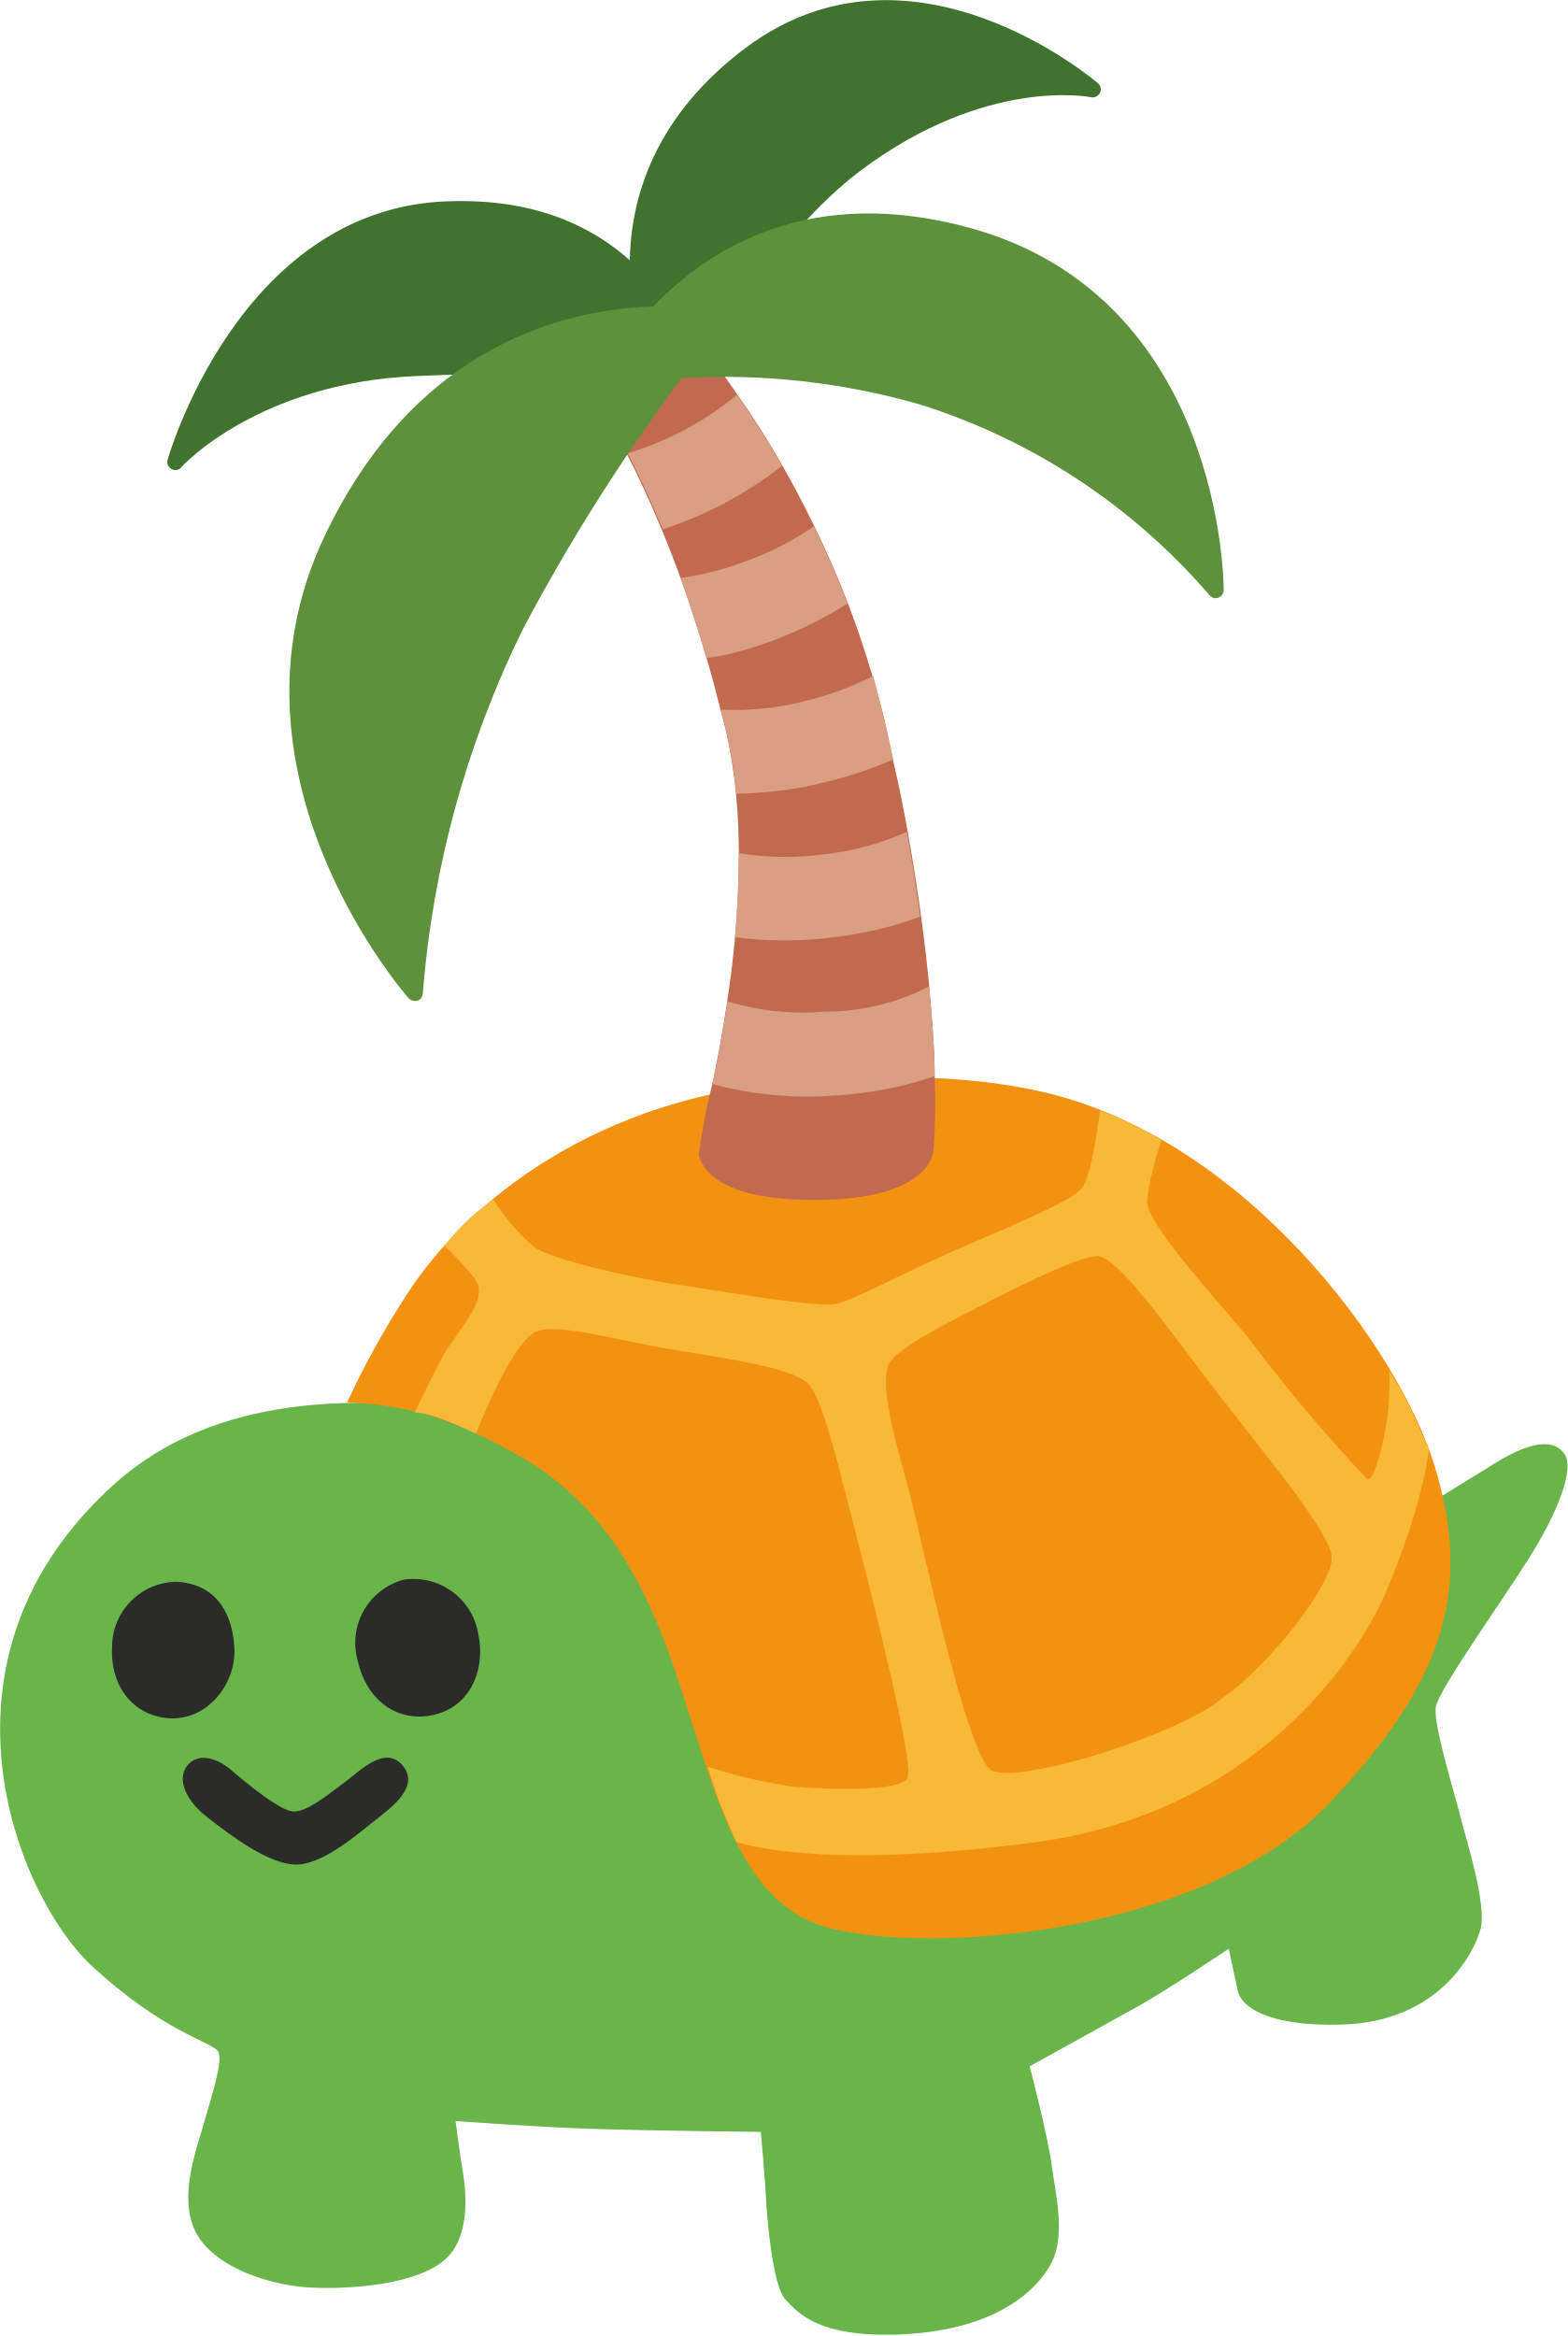
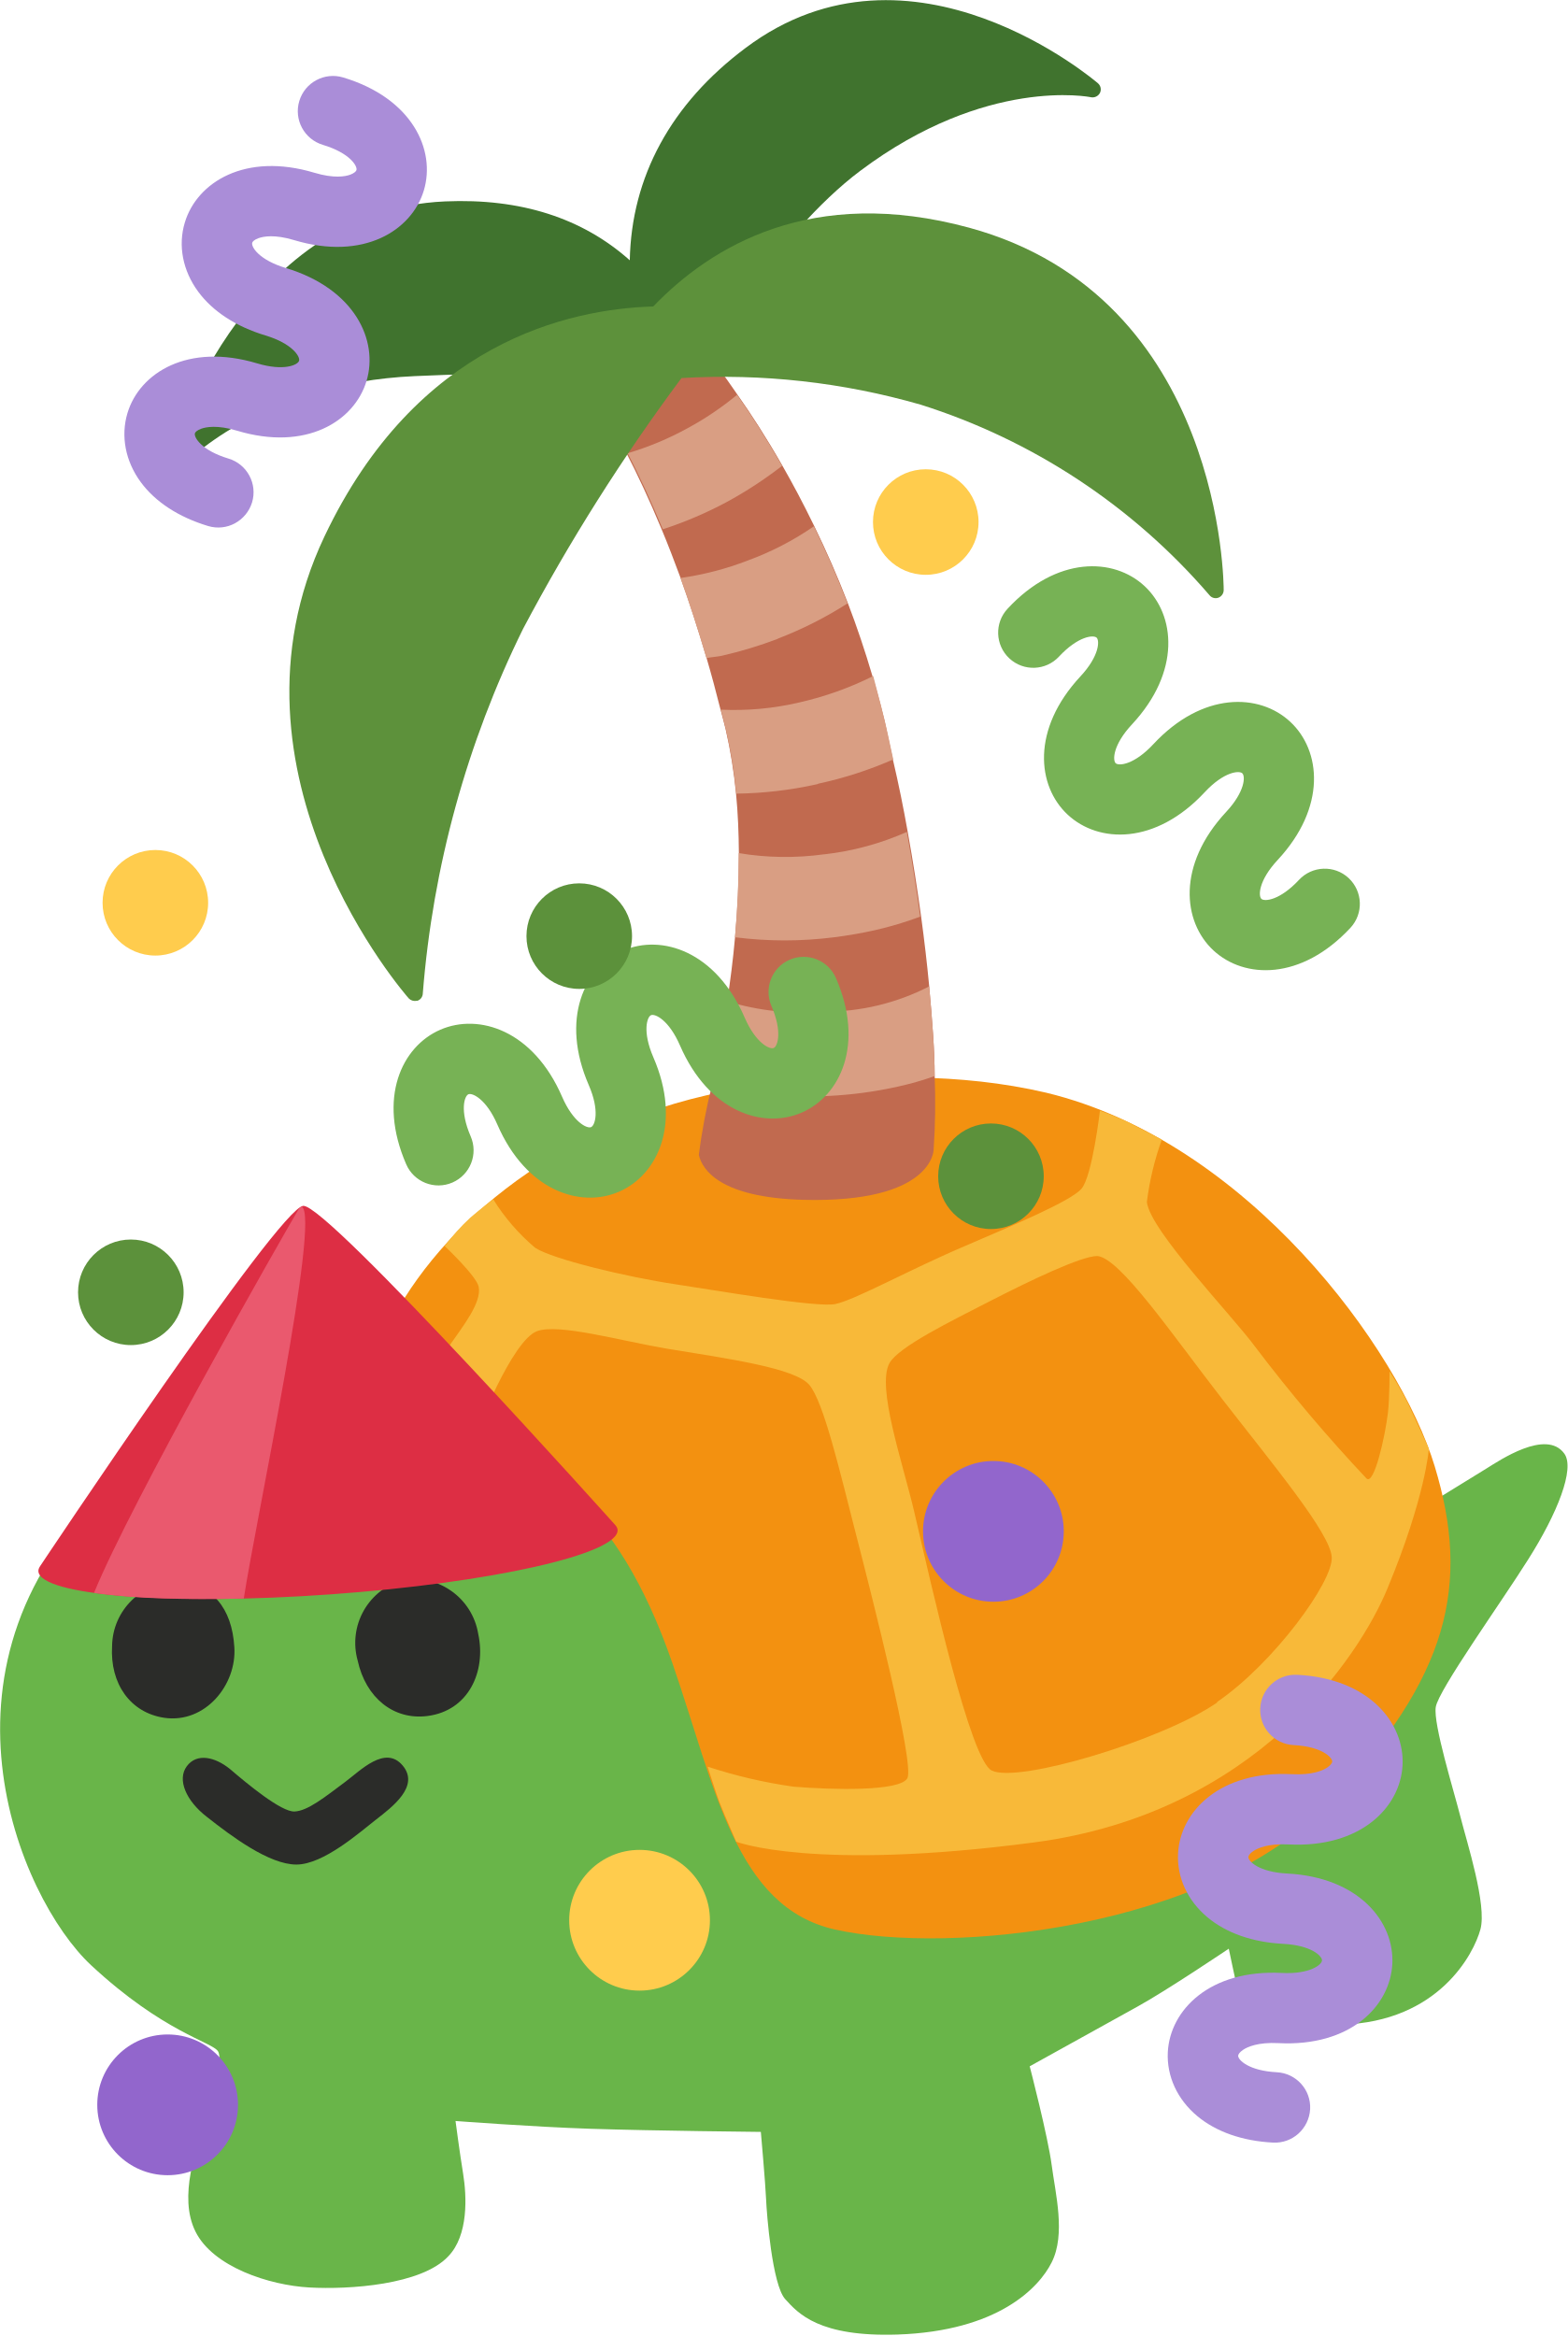
- <svg xmlns="http://www.w3.org/2000/svg" width="37mm" height="55.14mm" viewBox="0 0 104.89 156.3">
-   <defs>
-     <style>
+ <svg xmlns="http://www.w3.org/2000/svg" width="37mm" height="55.14mm" viewBox="0 0 104.89 156.3" version="1.1" id="svg9506">
+   <defs id="defs9476">
+     <style id="style9474">
      .cls-1 {
        fill: #69b549;
      }

      .cls-2 {
        fill: #f39110;
      }

      .cls-3 {
        fill: #f8b939;
      }

      .cls-4 {
        fill: #2b2c29;
      }

      .cls-5 {
        fill: #c16a4f;
      }

      .cls-6 {
        fill: #d99e83;
      }

      .cls-7 {
        fill: #40732e;
      }

      .cls-8 {
        fill: #5d913b;
      }
    </style>
  </defs>
  <g id="Layer_2" data-name="Layer 2">
    <g id="grid">
      <g id="ml_copy" data-name="ml copy">
        <g id="fridays">
-           <g>
-             <path class="cls-1" d="M95.19,100.89l4.27-2.63c.86-.53,4-2.67,5.21-1,.73,1-.46,4-2.42,7.09-1.79,2.85-6,8.73-6.18,9.87s1.21,5.6,1.65,7.34,1.78,5.89,1.34,7.53-2.8,6.2-9.3,6.38c-5.16.14-6.72-1.31-6.93-2.23-.15-.66-.61-2.85-.61-2.85s-4.14,2.79-6.1,3.87-7.22,4-7.22,4,1.22,4.7,1.47,6.61.95,4.63,0,6.51c-.85,1.7-3.59,4.6-10.32,4.83-5.25.17-6.64-1.41-7.51-2.37s-1.24-5.71-1.28-6.7-.35-4.49-.35-4.49-7.13-.07-11.43-.21c-3.9-.13-9-.52-9-.52s.27,2.06.51,3.54.37,4.11-1,5.52c-1.79,1.91-6.63,2.23-9.3,2.08s-6.43-1.37-7.61-3.74.11-5.59.62-7.44c.45-1.63,1.26-4,.89-4.62S10.94,136,6.1,131.5-5.5,111.06,7.72,99.24s38.91-.58,40.27.2S95.19,100.89,95.19,100.89Z" />
-             <path class="cls-2" d="M52.77,72.44c-12.34,1-21.37,7.54-25.7,14.41a56.4,56.4,0,0,0-3.85,7,20.76,20.76,0,0,1,8.2,1.86C36,97.93,41.2,100.29,45,111.31c2.88,8.32,4.19,16.3,10.88,17.8,7.57,1.69,25,0,33.06-8.45S98.39,106,96,98.11s-12.57-21.76-26-25C64.12,71.74,58.37,72,52.77,72.44Z" />
-             <path class="cls-3" d="M94.22,93.92c-.41-.86-1.24-2.17-1.24-2.17s0,1.82-.11,2.78c-.19,1.58-.92,4.86-1.43,4.4A107.43,107.43,0,0,1,84,90.13c-1.6-2.17-7.06-7.81-7.26-9.71a19.37,19.37,0,0,1,1-4.17l-2.14-1.11c-.79-.4-2-.83-2-.83s-.51,4.37-1.23,5.22S67.74,82,64.64,83.34c-3.75,1.59-7.36,3.61-8.73,3.91-1.2.27-8.11-.93-10.72-1.32-3.27-.49-8.22-1.68-9.38-2.44A13.7,13.7,0,0,1,33,80.24s-.77.58-1.53,1.23a15,15,0,0,0-1.72,1.9s2.13,2,2.28,2.73c.2,1.06-1,2.56-2,4-.61.85-2.27,4.4-2.27,4.4a6.34,6.34,0,0,1,1.93.48c1.11.46,2.16.94,2.16.94s2.39-6.22,4.08-6.85c1.44-.54,5.62.65,8.64,1.16,4.29.7,8.62,1.31,9.58,2.43s2.06,5.85,3.08,9.82c1.12,4.35,4,15.62,3.48,16.51s-5,.77-7.61.56a33.43,33.43,0,0,1-5.75-1.34s.59,1.86.78,2.35c.27.7,1.13,2.67,1.13,2.67s5.12,2,19.93.05,21.75-12.39,23.65-17c2.55-6.13,2.77-9.35,2.77-9.35S94.63,94.78,94.22,93.92Zm-12.78,20c-3.66,2.52-13.29,5.42-15.08,4.55-1.44-.7-4-12.23-5.2-17.37-.78-3.3-2.51-8.28-1.65-9.88.58-1.09,4.14-2.83,6.77-4.18s6.07-3,7.14-3c1.52.12,5,5.24,8.39,9.61s7.18,8.91,7.3,10.53S85.22,111.3,81.44,113.88Z" />
-             <path class="cls-4" d="M32,109.33c.54,2.5-.64,5.14-3.4,5.49-2.27.29-4.13-1.23-4.67-3.72A4.38,4.38,0,0,1,27,105.7,4.39,4.39,0,0,1,32,109.33Z" />
-             <path class="cls-4" d="M15.68,110.21c.17,2.51-1.94,5.13-4.69,4.73-2.27-.34-3.64-2.28-3.49-4.8a4.36,4.36,0,0,1,4.4-4.3C14.18,106,15.52,107.58,15.68,110.21Z" />
-             <path class="cls-4" d="M23.11,119.22c1-.74,2.66-2.48,3.83-1.09s-.7,2.78-1.79,3.63-3.51,3-5.32,3-4.33-1.88-6-3.2c-1.37-1.06-2-2.48-1.33-3.38s1.88-.63,2.89.19c1.17,1,3.42,2.87,4.31,2.84S21.77,120.22,23.11,119.22Z" />
-             <g>
-               <path class="cls-5" d="M58.38,45.24c-.5-1.7-1.05-3.33-1.64-4.87-.71-1.84-1.47-3.56-2.25-5.16s-1.43-2.82-2.14-4.06c-1.06-1.86-2.09-3.45-3-4.74a42.45,42.45,0,0,0-3-3.93l-7.53,2.73a35.93,35.93,0,0,1,3.1,5.11c.72,1.39,1.52,3.09,2.35,5.09.42,1,.84,2.1,1.27,3.26q.88,2.44,1.74,5.36c.32,1.09.63,2.24.93,3.44.11.43.23.85.34,1.3a34,34,0,0,1,.7,4.33c.13,1.32.18,2.65.19,4,0,1.91-.09,3.81-.26,5.64-.13,1.48-.32,2.91-.52,4.26-.31,2.08-.67,4-1,5.54a39,39,0,0,0-.9,4.74c.24,1,1.43,2.85,7,3,8.67.22,8.71-3.34,8.71-3.34a45.85,45.85,0,0,0,.07-5c0-1.61-.15-3.58-.37-6q-.2-2.13-.54-4.65c-.24-1.74-.53-3.63-.9-5.67-.27-1.53-.6-3.17-1-4.87-.11-.53-.22-1-.34-1.58C59.13,47.85,58.76,46.53,58.38,45.24Z" />
-               <path class="cls-6" d="M55.13,67.69A17.32,17.32,0,0,1,48.68,67c-.31,2.08-.67,4-1,5.54a24.56,24.56,0,0,0,7.71.79,27.43,27.43,0,0,0,4.66-.62A20.67,20.67,0,0,0,62.54,72c0-1.61-.15-3.58-.37-6A15.26,15.26,0,0,1,55.13,67.69Zm0-10.53a19,19,0,0,1-5.7-.08c0,1.9-.09,3.8-.25,5.63a26.27,26.27,0,0,0,6.64,0c.94-.12,1.86-.28,2.75-.48a23.39,23.39,0,0,0,3-.9q-.35-2.62-.89-5.67A18.77,18.77,0,0,1,55.16,57.16Zm-.36-4.73a26.32,26.32,0,0,0,5-1.62c-.11-.53-.22-1-.34-1.58-.3-1.38-.66-2.7-1-4A21.78,21.78,0,0,1,53.47,47a19,19,0,0,1-5.24.48c.11.43.23.85.33,1.3a30.88,30.88,0,0,1,.7,4.32,26.53,26.53,0,0,0,5.41-.63Zm-2.73-9.7a25.83,25.83,0,0,0,4.67-2.36c-.71-1.84-1.47-3.56-2.25-5.16a19.68,19.68,0,0,1-4.4,2.28,20.37,20.37,0,0,1-4.53,1.18q.88,2.44,1.74,5.36c.33-.07.63-.08,1-.15A28.47,28.47,0,0,0,52.07,42.73Zm.28-11.58c-1.06-1.86-2.09-3.45-3-4.74A20.32,20.32,0,0,1,46,28.65a20.25,20.25,0,0,1-4,1.67c.72,1.4,1.52,3.09,2.35,5.09A26.38,26.38,0,0,0,48.6,33.6,27.24,27.24,0,0,0,52.35,31.15Z" />
-               <path class="cls-7" d="M73.46,5.56C73.34,5.46,61-5.14,49.89,3.2c-5,3.74-7.64,8.63-7.75,14.21-3.17-2.83-7.31-4.16-12.36-3.94-13.8.6-18.52,17.13-18.57,17.3a.54.54,0,0,0,.27.61.53.53,0,0,0,.65-.11c0-.06,5.16-5.65,15.64-6.11,10.71-.46,18.34-.28,18.41-.27l.14,0a.55.55,0,0,0,.35-.25c0-.09,5.25-9,10.91-13.23C66,5.1,72.93,6.48,73,6.5a.56.56,0,0,0,.6-.29A.54.54,0,0,0,73.46,5.56Z" />
-               <path class="cls-8" d="M64.85,15.23c-10.52-2.86-17.27,1.24-21.14,5.27-5.68.17-15.85,2.42-22,15.39-7.55,15.92,5.51,30.76,5.64,30.91a.56.56,0,0,0,.52.16l.06,0a.53.53,0,0,0,.36-.48A67.14,67.14,0,0,1,35,42.07a129.5,129.5,0,0,1,10.6-16.78A47.74,47.74,0,0,1,61.6,27.07,42.28,42.28,0,0,1,80.92,39.81a.53.53,0,0,0,.6.18.55.55,0,0,0,.36-.51C81.88,39.28,81.89,19.88,64.85,15.23Z" />
+           <g id="g9500">
+             <path class="cls-1" d="M95.19,100.89l4.27-2.63c.86-.53,4-2.67,5.21-1,.73,1-.46,4-2.42,7.09-1.79,2.85-6,8.73-6.18,9.87s1.21,5.6,1.65,7.34,1.78,5.89,1.34,7.53-2.8,6.2-9.3,6.38c-5.16.14-6.72-1.31-6.93-2.23-.15-.66-.61-2.85-.61-2.85s-4.14,2.79-6.1,3.87-7.22,4-7.22,4,1.22,4.7,1.47,6.61.95,4.63,0,6.51c-.85,1.7-3.59,4.6-10.32,4.83-5.25.17-6.64-1.41-7.51-2.37s-1.24-5.71-1.28-6.7-.35-4.49-.35-4.49-7.13-.07-11.43-.21c-3.9-.13-9-.52-9-.52s.27,2.06.51,3.54.37,4.11-1,5.52c-1.79,1.91-6.63,2.23-9.3,2.08s-6.43-1.37-7.61-3.74.11-5.59.62-7.44c.45-1.63,1.26-4,.89-4.62S10.94,136,6.1,131.5-5.5,111.06,7.72,99.24s38.91-.58,40.27.2S95.19,100.89,95.19,100.89Z" id="path9478" />
+             <path class="cls-2" d="M52.77,72.44c-12.34,1-21.37,7.54-25.7,14.41a56.4,56.4,0,0,0-3.85,7,20.76,20.76,0,0,1,8.2,1.86C36,97.93,41.2,100.29,45,111.31c2.88,8.32,4.19,16.3,10.88,17.8,7.57,1.69,25,0,33.06-8.45S98.39,106,96,98.11s-12.57-21.76-26-25C64.12,71.74,58.37,72,52.77,72.44Z" id="path9480" />
+             <path class="cls-3" d="M94.22,93.92c-.41-.86-1.24-2.17-1.24-2.17s0,1.82-.11,2.78c-.19,1.58-.92,4.86-1.43,4.4A107.43,107.43,0,0,1,84,90.13c-1.6-2.17-7.06-7.81-7.26-9.71a19.37,19.37,0,0,1,1-4.17l-2.14-1.11c-.79-.4-2-.83-2-.83s-.51,4.37-1.23,5.22S67.74,82,64.64,83.34c-3.75,1.59-7.36,3.61-8.73,3.91-1.2.27-8.11-.93-10.72-1.32-3.27-.49-8.22-1.68-9.38-2.44A13.7,13.7,0,0,1,33,80.24s-.77.58-1.53,1.23a15,15,0,0,0-1.72,1.9s2.13,2,2.28,2.73c.2,1.06-1,2.56-2,4-.61.85-2.27,4.4-2.27,4.4a6.34,6.34,0,0,1,1.93.48c1.11.46,2.16.94,2.16.94s2.39-6.22,4.08-6.85c1.44-.54,5.62.65,8.64,1.16,4.29.7,8.62,1.31,9.58,2.43s2.06,5.85,3.08,9.82c1.12,4.35,4,15.62,3.48,16.51s-5,.77-7.61.56a33.43,33.43,0,0,1-5.75-1.34s.59,1.86.78,2.35c.27.7,1.13,2.67,1.13,2.67s5.12,2,19.93.05,21.75-12.39,23.65-17c2.55-6.13,2.77-9.35,2.77-9.35S94.63,94.78,94.22,93.92Zm-12.78,20c-3.66,2.52-13.29,5.42-15.08,4.55-1.44-.7-4-12.23-5.2-17.37-.78-3.3-2.51-8.28-1.65-9.88.58-1.09,4.14-2.83,6.77-4.18s6.07-3,7.14-3c1.52.12,5,5.24,8.39,9.61s7.18,8.91,7.3,10.53S85.22,111.3,81.44,113.88Z" id="path9482" />
+             <path class="cls-4" d="M32,109.33c.54,2.5-.64,5.14-3.4,5.49-2.27.29-4.13-1.23-4.67-3.72A4.38,4.38,0,0,1,27,105.7,4.39,4.39,0,0,1,32,109.33Z" id="path9484" />
+             <path class="cls-4" d="M15.68,110.21c.17,2.51-1.94,5.13-4.69,4.73-2.27-.34-3.64-2.28-3.49-4.8a4.36,4.36,0,0,1,4.4-4.3C14.18,106,15.52,107.58,15.68,110.21Z" id="path9486" />
+             <path class="cls-4" d="M23.11,119.22c1-.74,2.66-2.48,3.83-1.09s-.7,2.78-1.79,3.63-3.51,3-5.32,3-4.33-1.88-6-3.2c-1.37-1.06-2-2.48-1.33-3.38s1.88-.63,2.89.19c1.17,1,3.42,2.87,4.31,2.84S21.77,120.22,23.11,119.22Z" id="path9488" />
+             <g id="g9498">
+               <path class="cls-5" d="M58.38,45.24c-.5-1.7-1.05-3.33-1.64-4.87-.71-1.84-1.47-3.56-2.25-5.16s-1.43-2.82-2.14-4.06c-1.06-1.86-2.09-3.45-3-4.74a42.45,42.45,0,0,0-3-3.93l-7.53,2.73a35.93,35.93,0,0,1,3.1,5.11c.72,1.39,1.52,3.09,2.35,5.09.42,1,.84,2.1,1.27,3.26q.88,2.44,1.74,5.36c.32,1.09.63,2.24.93,3.44.11.43.23.85.34,1.3a34,34,0,0,1,.7,4.33c.13,1.32.18,2.65.19,4,0,1.91-.09,3.81-.26,5.64-.13,1.48-.32,2.91-.52,4.26-.31,2.08-.67,4-1,5.54a39,39,0,0,0-.9,4.74c.24,1,1.43,2.85,7,3,8.67.22,8.71-3.34,8.71-3.34a45.85,45.85,0,0,0,.07-5c0-1.61-.15-3.58-.37-6q-.2-2.13-.54-4.65c-.24-1.74-.53-3.63-.9-5.67-.27-1.53-.6-3.17-1-4.87-.11-.53-.22-1-.34-1.58C59.13,47.85,58.76,46.53,58.38,45.24Z" id="path9490" />
+               <path class="cls-6" d="M55.13,67.69A17.32,17.32,0,0,1,48.68,67c-.31,2.08-.67,4-1,5.54a24.56,24.56,0,0,0,7.71.79,27.43,27.43,0,0,0,4.66-.62A20.67,20.67,0,0,0,62.54,72c0-1.61-.15-3.58-.37-6A15.26,15.26,0,0,1,55.13,67.69Zm0-10.53a19,19,0,0,1-5.7-.08c0,1.9-.09,3.8-.25,5.63a26.27,26.27,0,0,0,6.64,0c.94-.12,1.86-.28,2.75-.48a23.39,23.39,0,0,0,3-.9q-.35-2.62-.89-5.67A18.77,18.77,0,0,1,55.16,57.16Zm-.36-4.73a26.32,26.32,0,0,0,5-1.62c-.11-.53-.22-1-.34-1.58-.3-1.38-.66-2.7-1-4A21.78,21.78,0,0,1,53.47,47a19,19,0,0,1-5.24.48c.11.43.23.85.33,1.3a30.88,30.88,0,0,1,.7,4.32,26.53,26.53,0,0,0,5.41-.63Zm-2.73-9.7a25.83,25.83,0,0,0,4.67-2.36c-.71-1.84-1.47-3.56-2.25-5.16a19.68,19.68,0,0,1-4.4,2.28,20.37,20.37,0,0,1-4.53,1.18q.88,2.44,1.74,5.36c.33-.07.63-.08,1-.15A28.47,28.47,0,0,0,52.07,42.73Zm.28-11.58c-1.06-1.86-2.09-3.45-3-4.74A20.32,20.32,0,0,1,46,28.65a20.25,20.25,0,0,1-4,1.67c.72,1.4,1.52,3.09,2.35,5.09A26.38,26.38,0,0,0,48.6,33.6,27.24,27.24,0,0,0,52.35,31.15Z" id="path9492" />
+               <path class="cls-7" d="M73.46,5.56C73.34,5.46,61-5.14,49.89,3.2c-5,3.74-7.64,8.63-7.75,14.21-3.17-2.83-7.31-4.16-12.36-3.94-13.8.6-18.52,17.13-18.57,17.3a.54.54,0,0,0,.27.61.53.53,0,0,0,.65-.11c0-.06,5.16-5.65,15.64-6.11,10.71-.46,18.34-.28,18.41-.27l.14,0a.55.55,0,0,0,.35-.25c0-.09,5.25-9,10.91-13.23C66,5.1,72.93,6.48,73,6.5a.56.56,0,0,0,.6-.29A.54.54,0,0,0,73.46,5.56Z" id="path9494" />
+               <path class="cls-8" d="M64.85,15.23c-10.52-2.86-17.27,1.24-21.14,5.27-5.68.17-15.85,2.42-22,15.39-7.55,15.92,5.51,30.76,5.64,30.91a.56.56,0,0,0,.52.16l.06,0a.53.53,0,0,0,.36-.48A67.14,67.14,0,0,1,35,42.07a129.5,129.5,0,0,1,10.6-16.78A47.74,47.74,0,0,1,61.6,27.07,42.28,42.28,0,0,1,80.92,39.81a.53.53,0,0,0,.6.18.55.55,0,0,0,.36-.51C81.88,39.28,81.89,19.88,64.85,15.23Z" id="path9496" />
            </g>
          </g>
        </g>
      </g>
    </g>
  </g>
+   <g id="g8739" transform="matrix(1.252943,-0.2389815,0.2389815,1.252943,-31.74702,59.71426)">
+     <path fill="#dd2e44" d="m 50.008,43.573 c 0.011,-0.09 -0.023,-0.185 -0.081,-0.281 0,0 -11.66,-19.349 -12.932,-19.5 -1.272,-0.149 -17.096,15.976 -17.096,15.976 -0.079,0.08 -0.134,0.163 -0.144,0.255 -0.149,1.263 6.504,3.08 14.857,4.061 8.355,0.981 15.247,0.753 15.396,-0.51 z" id="path5268" style="stroke-width:1.394" />
+     <path fill="#ea596e" d="m 36.91,23.816 c -0.045,0.012 -0.1,0.037 -0.163,0.075 -1.276,1.439 -11.566,13.519 -14.339,17.79 2.169,0.745 4.658,1.247 7.662,1.764 1.415,-3.989 7.721,-18.905 6.84,-19.629 z" id="path5270" style="stroke-width:1.394" />
+   </g>
+   <g id="g9662" transform="matrix(-0.9999502,0,0,-0.9999502,100.8906,122.1568)">
+     <path fill="#77b255" d="m 73.716,44.263 c 1.924,4.427 0.303,7.881 -2.289,9.002 -2.59,1.121 -6.221,-0.055 -8.14,-4.48 -0.748,-1.728 -1.679,-2.151 -1.942,-2.042 -0.267,0.117 -0.594,1.09 0.153,2.814 1.921,4.425 0.298,7.879 -2.294,9.001 -2.592,1.126 -6.219,-0.055 -8.138,-4.483 -0.75,-1.726 -1.684,-2.15 -1.946,-2.034 -0.26,0.114 -0.592,1.085 0.155,2.811 0.515,1.19 -0.028,2.58 -1.22,3.095 -1.197,0.514 -2.58,-0.033 -3.098,-1.227 -1.918,-4.423 -0.303,-7.879 2.293,-9.005 2.59,-1.121 6.217,0.058 8.14,4.485 0.748,1.728 1.679,2.151 1.942,2.035 0.263,-0.112 0.594,-1.083 -0.152,-2.807 -1.922,-4.43 -0.303,-7.881 2.293,-9.005 2.587,-1.123 6.214,0.056 8.138,4.485 0.745,1.724 1.683,2.146 1.942,2.035 0.265,-0.117 0.594,-1.086 -0.151,-2.812 -0.521,-1.194 0.028,-2.577 1.22,-3.095 1.192,-0.516 2.58,0.033 3.094,1.227 z" id="path9165" style="stroke-width:2.355" />
+     <circle fill="#5c913b" cx="92.141" cy="35.691" r="3.532" id="circle9167" style="stroke-width:2.355" />
+     <circle fill="#9266cc" cx="34.422" cy="19.693" r="4.709" id="circle9169" style="stroke-width:2.355" />
+     <circle fill="#9266cc" cx="89.678" cy="-18.683" r="4.709" id="circle9171" style="stroke-width:2.355" />
+     <circle fill="#5c913b" cx="34.585" cy="43.457" r="3.532" id="circle9173" style="stroke-width:2.355" />
+     <circle fill="#5c913b" cx="62.135" cy="59.526" r="3.532" id="circle9175" style="stroke-width:2.355" />
+     <circle fill="#ffcc4d" cx="58.099" cy="-6.331" r="4.709" id="circle9177" style="stroke-width:2.355" />
+     <circle fill="#ffcc4d" cx="90.5" cy="61.757" r="3.532" id="circle9179" style="stroke-width:2.355" />
+     <circle fill="#ffcc4d" cx="38.948" cy="87.236" r="3.532" id="circle9181" style="stroke-width:2.355" />
+     <path fill="#77b255" d="m 33.47,81.439 c -3.286,3.536 -7.099,3.435 -9.165,1.509 -2.065,-1.924 -2.442,-5.722 0.844,-9.253 1.284,-1.377 1.298,-2.4 1.092,-2.598 -0.214,-0.198 -1.237,-0.107 -2.517,1.268 -3.285,3.533 -7.1,3.43 -9.166,1.504 -2.07,-1.924 -2.441,-5.72 0.847,-9.252 1.281,-1.378 1.295,-2.404 1.084,-2.598 -0.208,-0.193 -1.232,-0.107 -2.514,1.269 -0.883,0.949 -2.375,1.008 -3.325,0.122 -0.95,-0.891 -1.004,-2.377 -0.118,-3.33 3.284,-3.53 7.097,-3.434 9.17,-1.507 2.065,1.924 2.438,5.719 -0.848,9.256 -1.284,1.377 -1.298,2.4 -1.086,2.594 0.208,0.196 1.231,0.111 2.511,-1.264 3.289,-3.536 7.099,-3.435 9.17,-1.507 2.066,1.921 2.439,5.716 -0.849,9.253 -1.281,1.373 -1.291,2.402 -1.086,2.594 0.213,0.196 1.233,0.109 2.516,-1.265 0.885,-0.955 2.373,-1.007 3.325,-0.122 0.95,0.885 1.004,2.377 0.115,3.326 z" id="path9584" style="stroke-width:2.355" />
+     <path fill="#aa8dd8" d="m 85.176,87.149 c 0.53,-0.284 1.168,-0.366 1.792,-0.18 1.966,0.592 3.528,1.607 4.504,2.932 1.034,1.403 1.356,3.087 0.894,4.627 -0.813,2.701 -4.052,4.716 -8.677,3.326 -1.799,-0.54 -2.726,-0.102 -2.806,0.173 -0.085,0.274 0.448,1.152 2.247,1.694 1.966,0.592 3.528,1.607 4.504,2.932 1.034,1.403 1.361,3.088 0.894,4.627 -0.814,2.703 -4.052,4.716 -8.673,3.329 -1.311,-0.393 -2.068,-0.25 -2.4,-0.127 -0.266,0.101 -0.387,0.225 -0.411,0.302 -0.08,0.273 0.444,1.149 2.247,1.692 1.245,0.376 1.953,1.689 1.577,2.934 -0.374,1.245 -1.684,1.951 -2.934,1.577 -4.62,-1.388 -6.215,-4.854 -5.4,-7.56 0.814,-2.703 4.052,-4.716 8.677,-3.326 1.311,0.396 2.064,0.249 2.396,0.127 0.268,-0.099 0.389,-0.222 0.41,-0.299 0.085,-0.274 -0.444,-1.151 -2.247,-1.694 -4.62,-1.39 -6.215,-4.854 -5.4,-7.56 0.814,-2.703 4.053,-4.719 8.672,-3.324 1.311,0.393 2.069,0.248 2.401,0.125 0.265,-0.099 0.386,-0.222 0.41,-0.299 0.08,-0.275 -0.448,-1.152 -2.247,-1.694 -1.245,-0.374 -1.953,-1.689 -1.577,-2.934 0.193,-0.625 0.617,-1.111 1.147,-1.398 z" id="path9586" style="stroke-width:2.355" />
+     <path fill="#aa8dd8" d="m 14.009,-20.608 c 0.447,-0.402 1.047,-0.634 1.697,-0.602 2.051,0.106 3.809,0.72 5.073,1.774 1.339,1.116 2.053,2.674 1.972,4.28 -0.146,2.817 -2.811,5.547 -7.633,5.299 -1.875,-0.095 -2.672,0.551 -2.684,0.837 -0.017,0.286 0.71,1.012 2.586,1.109 2.051,0.106 3.809,0.72 5.073,1.774 1.339,1.116 2.058,2.674 1.972,4.28 -0.146,2.819 -2.811,5.547 -7.628,5.301 -1.367,-0.069 -2.068,0.251 -2.361,0.449 -0.234,0.162 -0.322,0.311 -0.327,0.391 -0.012,0.284 0.705,1.01 2.586,1.107 1.299,0.069 2.299,1.175 2.231,2.473 -0.066,1.298 -1.17,2.297 -2.473,2.231 C 9.273,9.85 6.898,6.863 7.043,4.042 c 0.146,-2.819 2.811,-5.547 7.633,-5.299 1.367,0.072 2.064,-0.25 2.357,-0.448 0.236,-0.16 0.325,-0.308 0.327,-0.389 0.017,-0.286 -0.705,-1.012 -2.586,-1.109 -4.818,-0.248 -7.193,-3.232 -7.047,-6.054 0.146,-2.819 2.811,-5.549 7.629,-5.296 1.367,0.069 2.068,-0.253 2.361,-0.451 0.234,-0.159 0.322,-0.308 0.327,-0.389 0.012,-0.286 -0.71,-1.012 -2.586,-1.109 -1.298,-0.066 -2.299,-1.175 -2.231,-2.473 0.039,-0.653 0.334,-1.226 0.781,-1.631 z" id="path12881" style="stroke-width:2.355" />
+   </g>
</svg>
